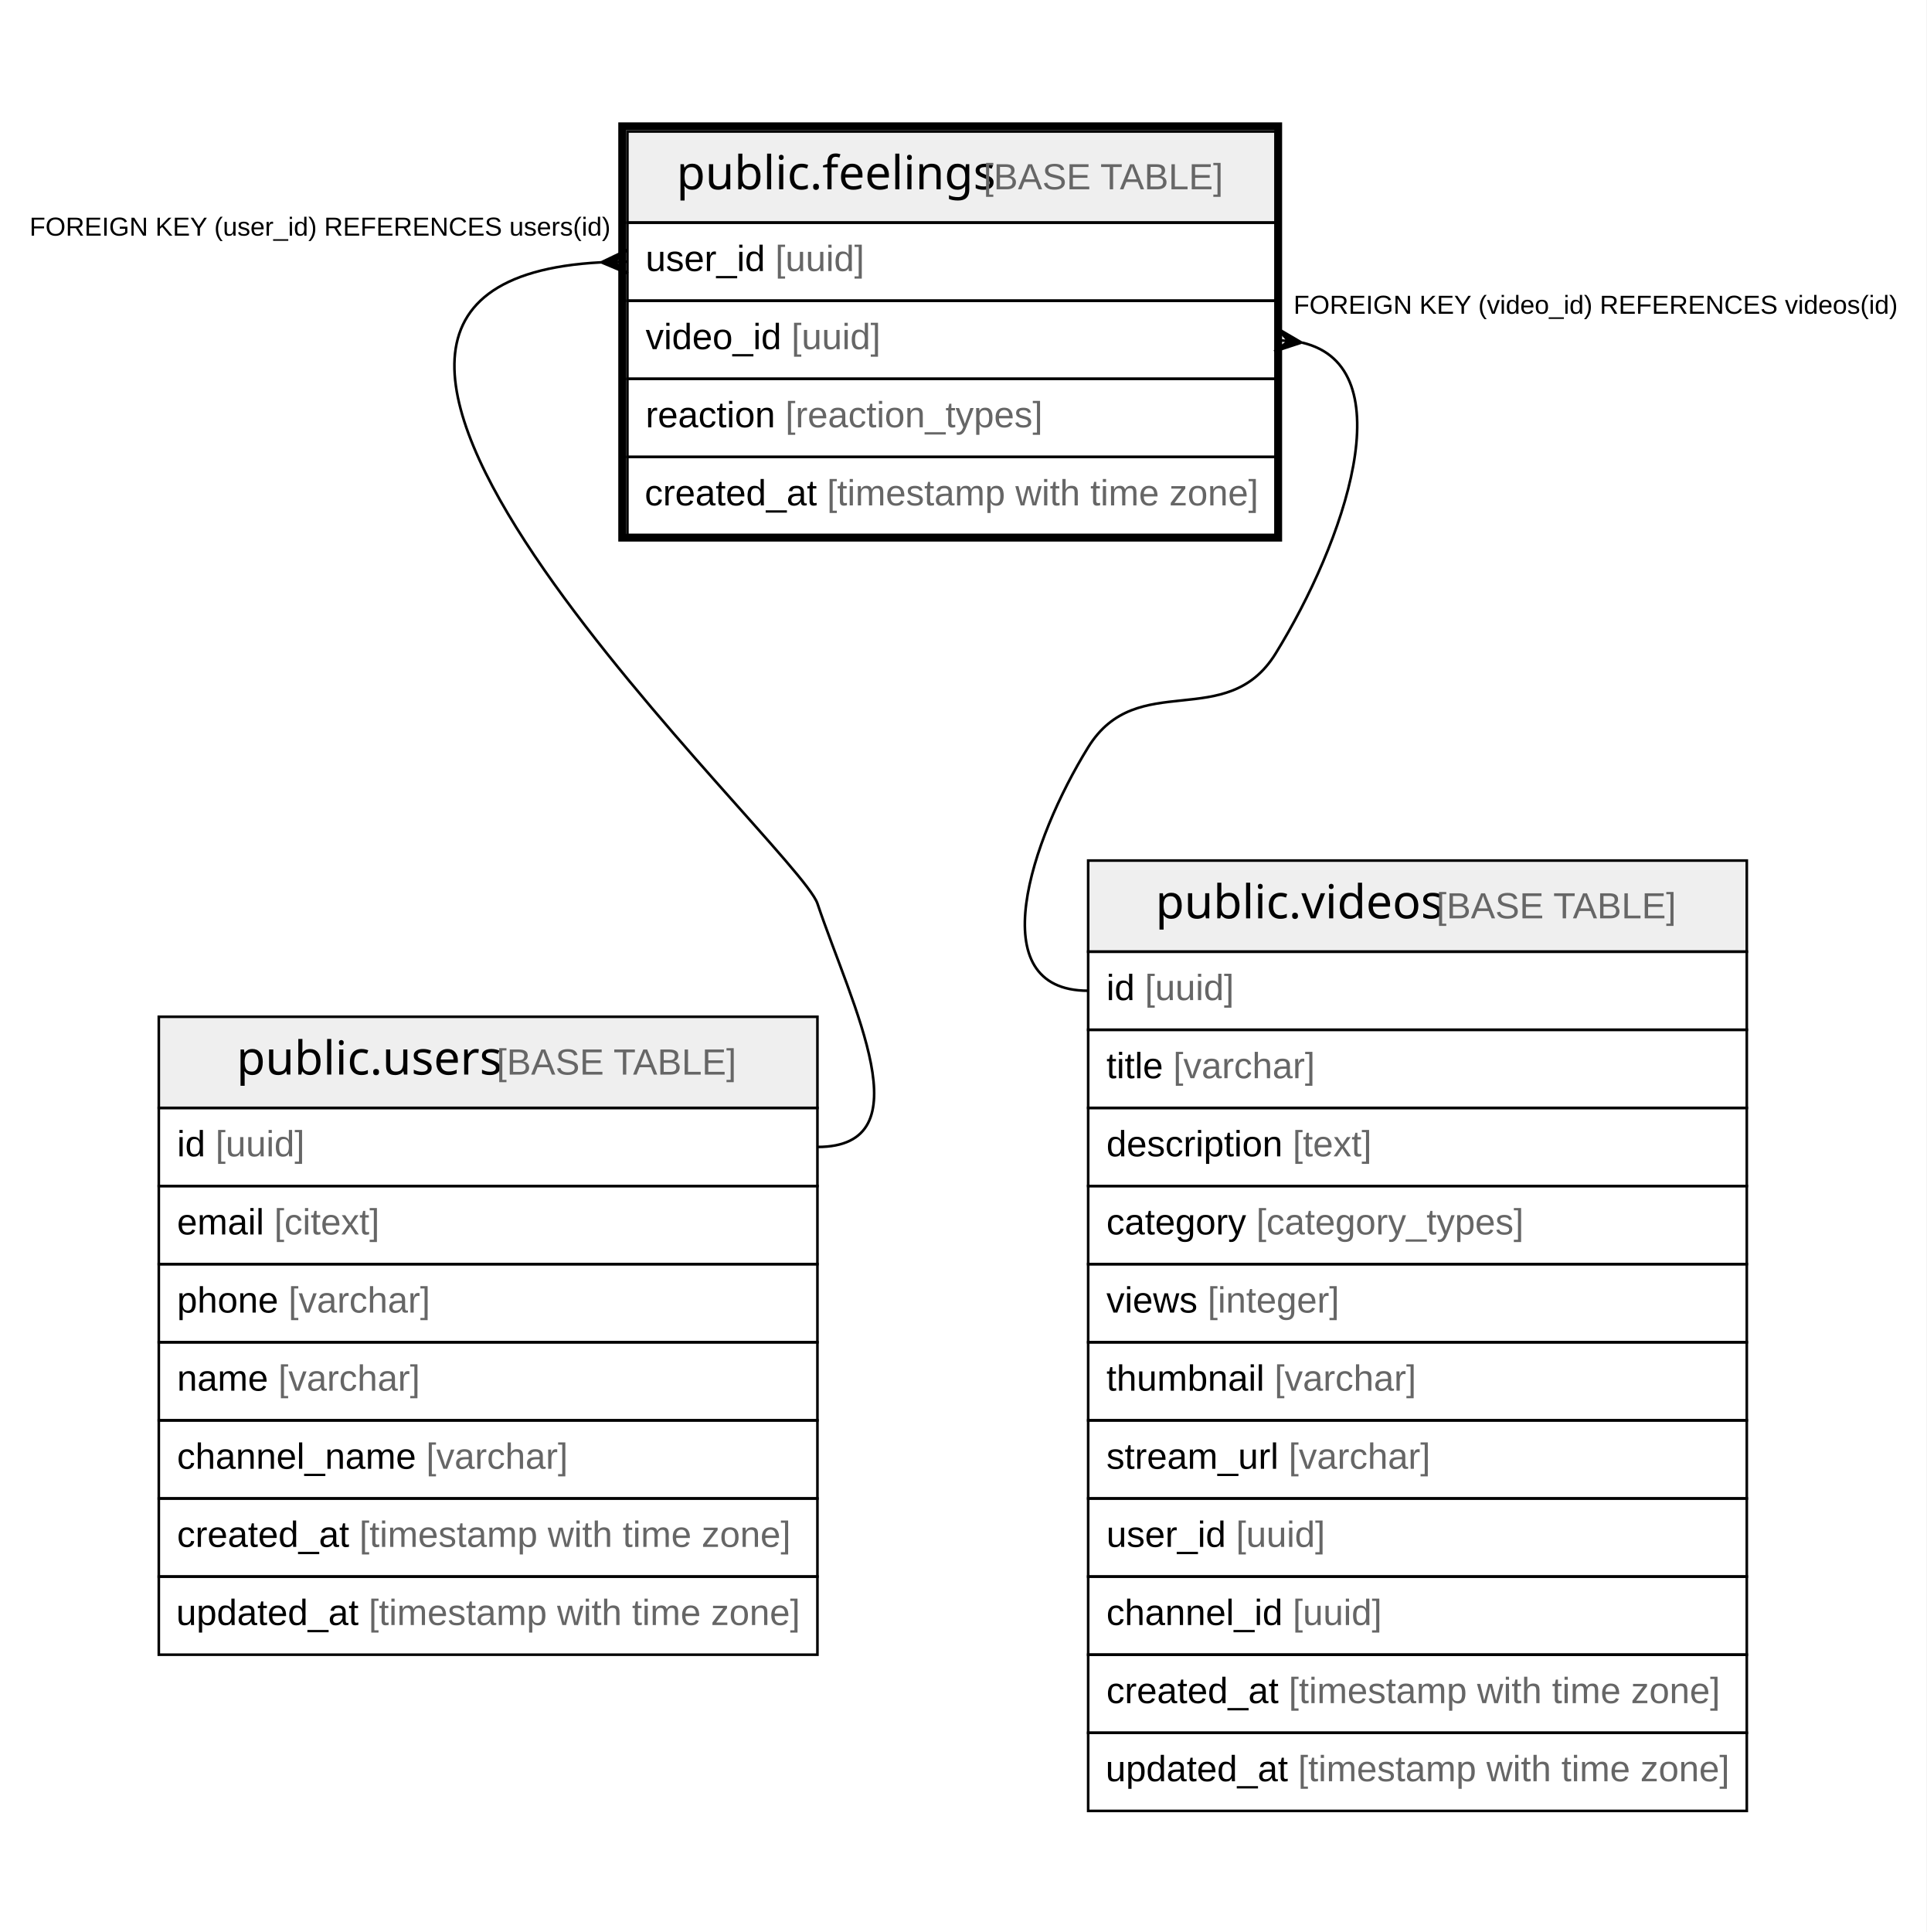
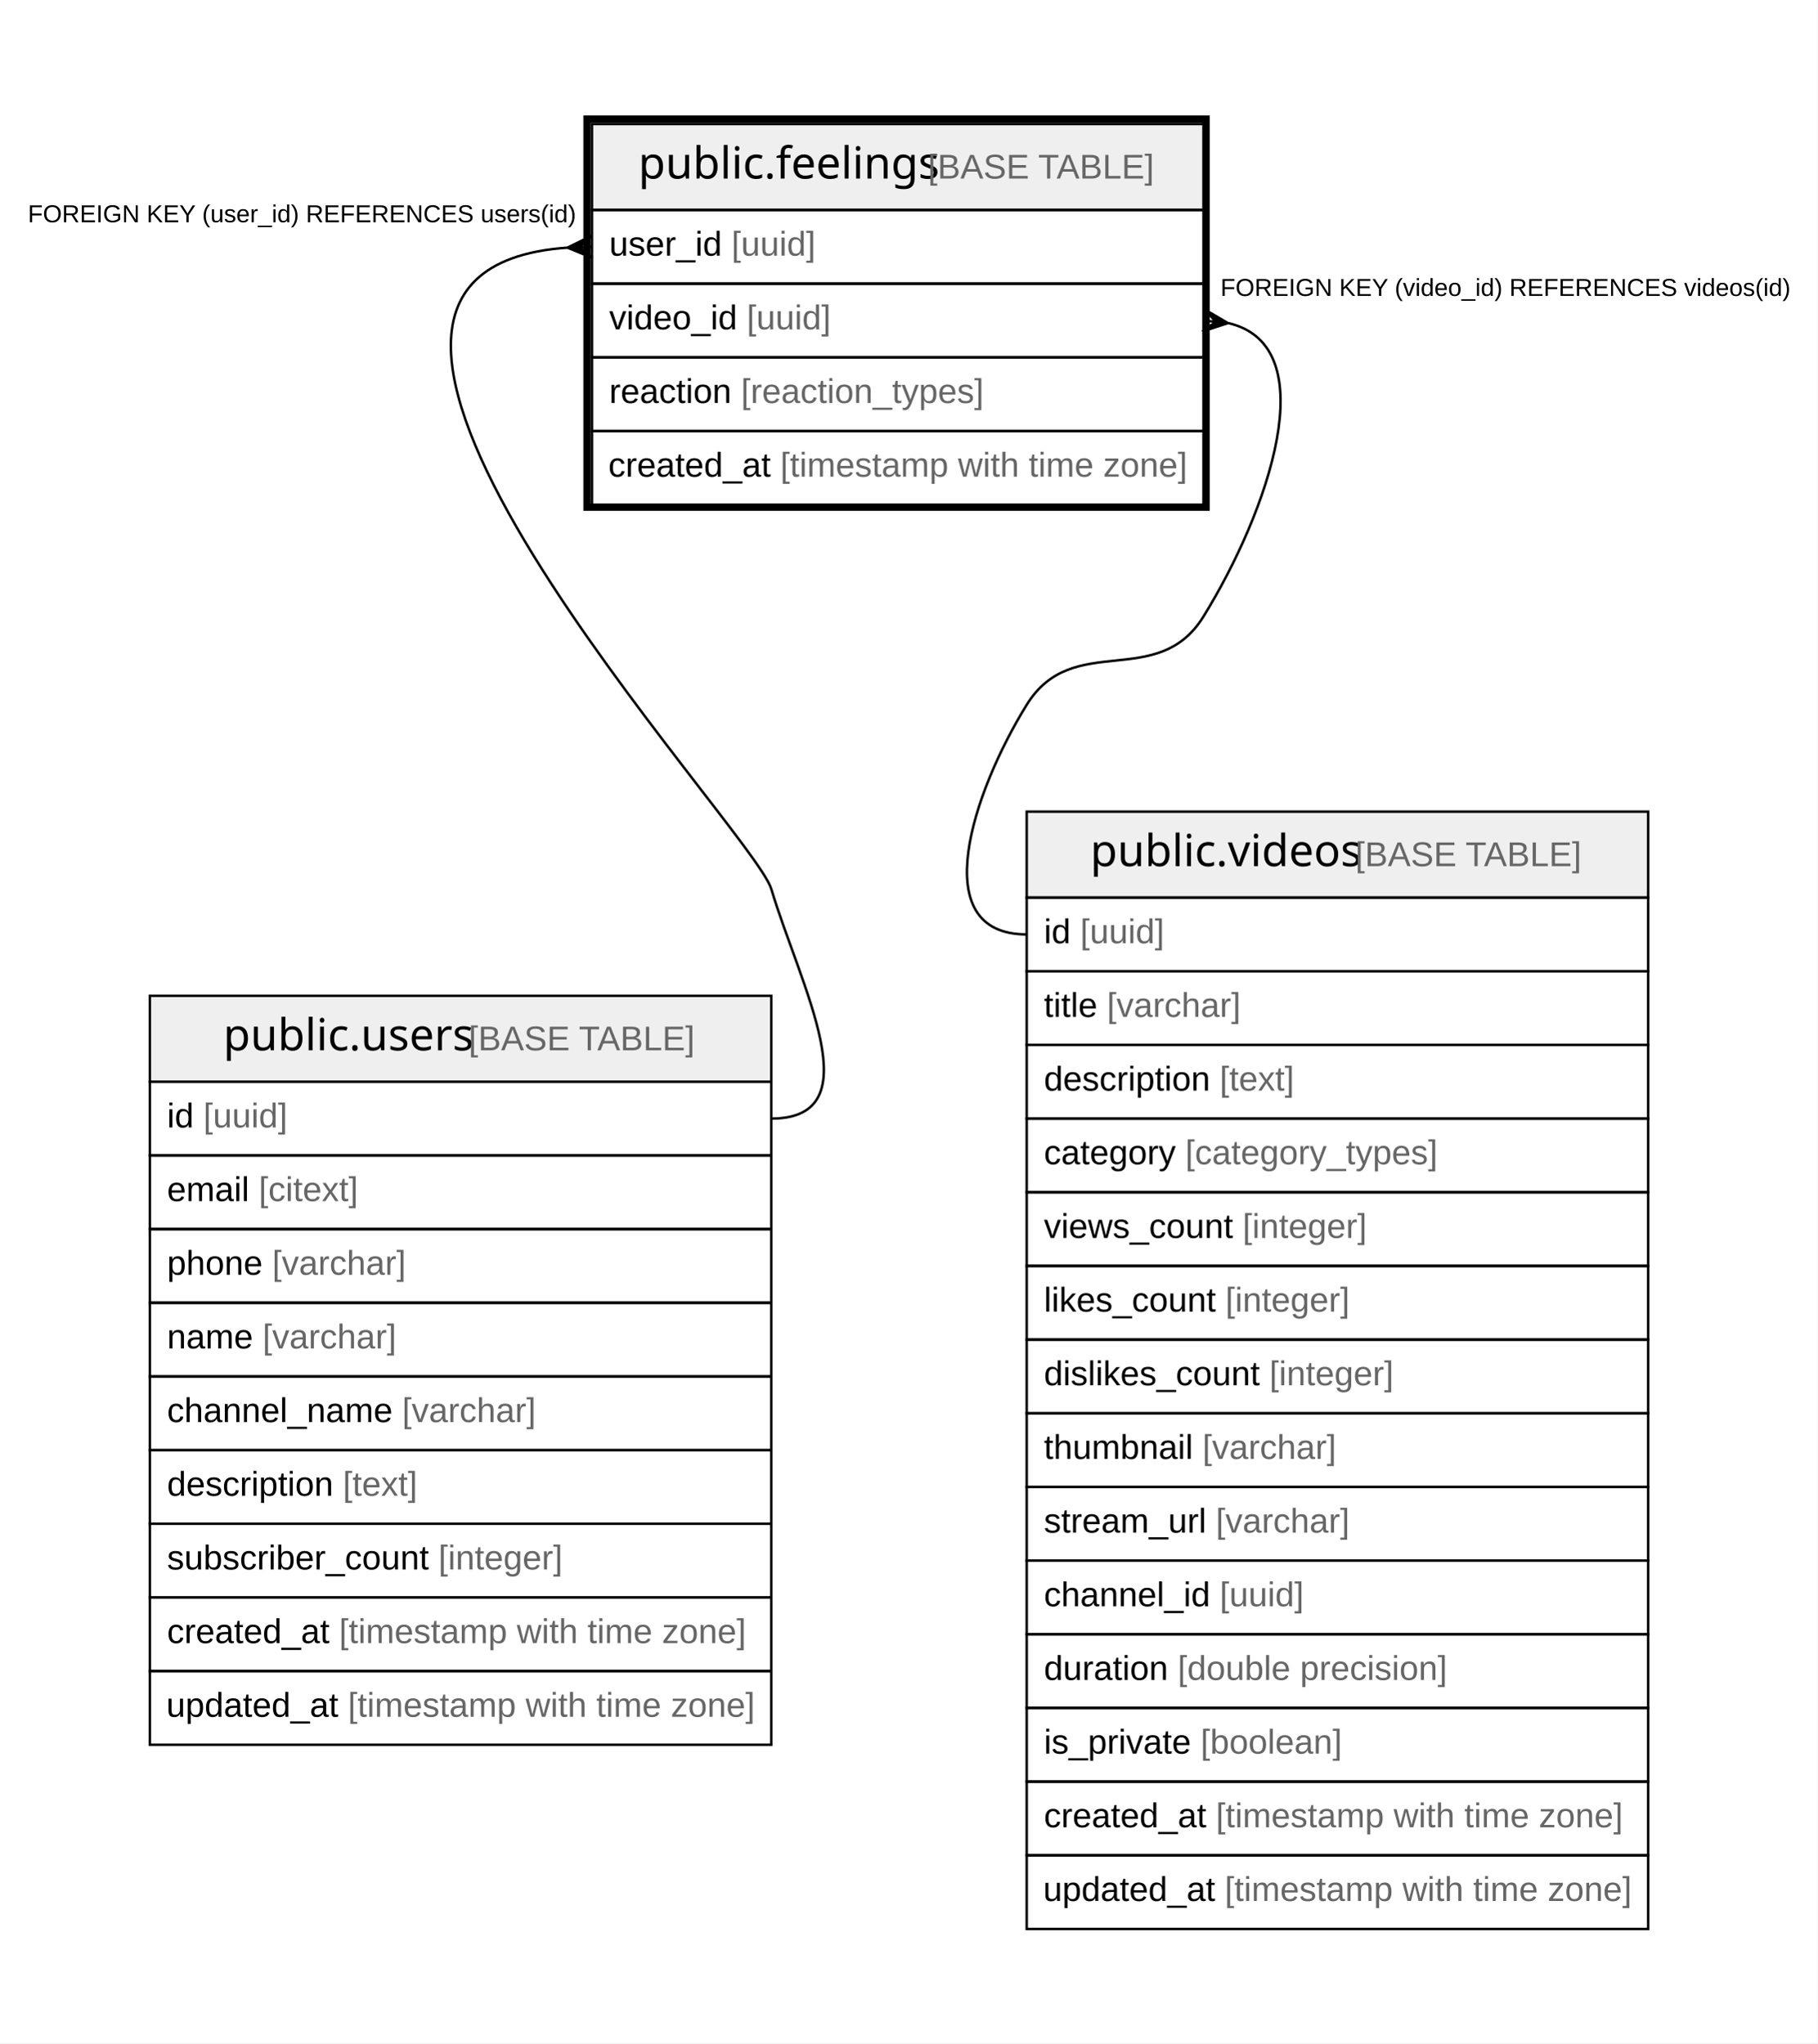
- <svg xmlns="http://www.w3.org/2000/svg" width="740pt" height="742pt" viewBox="0.00 0.00 740.00 742.00">
-   <g id="graph0" class="graph" transform="scale(1 1) rotate(0) translate(4 738)">
-     <polygon fill="#ffffff" stroke="transparent" points="-4,4 -4,-738 736,-738 736,4 -4,4" />
+ <svg xmlns="http://www.w3.org/2000/svg" width="740pt" height="832pt" viewBox="0.00 0.00 740.00 832.00">
+   <g id="graph0" class="graph" transform="scale(1 1) rotate(0) translate(4 828)">
+     <polygon fill="#ffffff" stroke="transparent" points="-4,4 -4,-828 736,-828 736,4 -4,4" />
    <g id="node1" class="node">
-       <polygon fill="#efefef" stroke="transparent" points="237,-652.5 237,-687.5 486,-687.5 486,-652.5 237,-652.5" />
-       <polygon fill="none" stroke="#000000" points="237,-652.5 237,-687.5 486,-687.5 486,-652.5 237,-652.5" />
-       <text text-anchor="start" x="255.861" y="-665.3" font-family="Arial Bold" font-size="18.00" fill="#000000">public.feelings</text>
-       <text text-anchor="start" x="369.885" y="-665.3" font-family="Arial" font-size="14.00" fill="#000000"> </text>
-       <text text-anchor="start" x="373.776" y="-665.3" font-family="Arial" font-size="14.00" fill="#666666">[BASE TABLE]</text>
+       <polygon fill="#efefef" stroke="transparent" points="237,-742.5 237,-777.5 486,-777.5 486,-742.5 237,-742.5" />
+       <polygon fill="none" stroke="#000000" points="237,-742.5 237,-777.5 486,-777.5 486,-742.5 237,-742.5" />
+       <text text-anchor="start" x="255.861" y="-755.3" font-family="Arial Bold" font-size="18.00" fill="#000000">public.feelings</text>
+       <text text-anchor="start" x="369.885" y="-755.3" font-family="Arial" font-size="14.00" fill="#000000"> </text>
+       <text text-anchor="start" x="373.776" y="-755.3" font-family="Arial" font-size="14.00" fill="#666666">[BASE TABLE]</text>
+       <polygon fill="none" stroke="#000000" points="237,-712.5 237,-742.5 486,-742.5 486,-712.5 237,-712.5" />
+       <text text-anchor="start" x="244" y="-723.9" font-family="Arial" font-size="14.00" fill="#000000">user_id </text>
+       <text text-anchor="start" x="293.788" y="-723.9" font-family="Arial" font-size="14.00" fill="#666666">[uuid]</text>
+       <polygon fill="none" stroke="#000000" points="237,-682.5 237,-712.5 486,-712.5 486,-682.5 237,-682.5" />
+       <text text-anchor="start" x="244" y="-693.9" font-family="Arial" font-size="14.00" fill="#000000">video_id </text>
+       <text text-anchor="start" x="300.017" y="-693.9" font-family="Arial" font-size="14.00" fill="#666666">[uuid]</text>
+       <polygon fill="none" stroke="#000000" points="237,-652.5 237,-682.5 486,-682.5 486,-652.5 237,-652.5" />
+       <text text-anchor="start" x="244" y="-663.9" font-family="Arial" font-size="14.00" fill="#000000">reaction </text>
+       <text text-anchor="start" x="297.679" y="-663.9" font-family="Arial" font-size="14.00" fill="#666666">[reaction_types]</text>
      <polygon fill="none" stroke="#000000" points="237,-622.5 237,-652.5 486,-652.5 486,-622.5 237,-622.5" />
-       <text text-anchor="start" x="244" y="-633.9" font-family="Arial" font-size="14.00" fill="#000000">user_id </text>
-       <text text-anchor="start" x="293.788" y="-633.9" font-family="Arial" font-size="14.00" fill="#666666">[uuid]</text>
-       <polygon fill="none" stroke="#000000" points="237,-592.5 237,-622.5 486,-622.5 486,-592.5 237,-592.5" />
-       <text text-anchor="start" x="244" y="-603.9" font-family="Arial" font-size="14.00" fill="#000000">video_id </text>
-       <text text-anchor="start" x="300.017" y="-603.9" font-family="Arial" font-size="14.00" fill="#666666">[uuid]</text>
-       <polygon fill="none" stroke="#000000" points="237,-562.5 237,-592.5 486,-592.5 486,-562.5 237,-562.5" />
-       <text text-anchor="start" x="244" y="-573.9" font-family="Arial" font-size="14.00" fill="#000000">reaction </text>
-       <text text-anchor="start" x="297.679" y="-573.9" font-family="Arial" font-size="14.00" fill="#666666">[reaction_types]</text>
-       <polygon fill="none" stroke="#000000" points="237,-532.5 237,-562.5 486,-562.5 486,-532.5 237,-532.5" />
-       <text text-anchor="start" x="243.644" y="-543.9" font-family="Arial" font-size="14.00" fill="#000000">created_at </text>
-       <text text-anchor="start" x="313.672" y="-543.9" font-family="Arial" font-size="14.00" fill="#666666">[timestamp with time zone]</text>
-       <polygon fill="none" stroke="#000000" stroke-width="3" points="235,-531.5 235,-689.5 487,-689.5 487,-531.5 235,-531.5" />
+       <text text-anchor="start" x="243.644" y="-633.9" font-family="Arial" font-size="14.00" fill="#000000">created_at </text>
+       <text text-anchor="start" x="313.672" y="-633.9" font-family="Arial" font-size="14.00" fill="#666666">[timestamp with time zone]</text>
+       <polygon fill="none" stroke="#000000" stroke-width="3" points="235,-621.5 235,-779.5 487,-779.5 487,-621.5 235,-621.5" />
    </g>
    <g id="node2" class="node">
-       <polygon fill="#efefef" stroke="transparent" points="57,-312.5 57,-347.5 310,-347.5 310,-312.5 57,-312.5" />
-       <polygon fill="none" stroke="#000000" points="57,-312.5 57,-347.5 310,-347.5 310,-312.5 57,-312.5" />
-       <text text-anchor="start" x="86.866" y="-325.3" font-family="Arial Bold" font-size="18.00" fill="#000000">public.users</text>
-       <text text-anchor="start" x="182.88" y="-325.3" font-family="Arial" font-size="14.00" fill="#000000"> </text>
-       <text text-anchor="start" x="186.771" y="-325.3" font-family="Arial" font-size="14.00" fill="#666666">[BASE TABLE]</text>
-       <polygon fill="none" stroke="#000000" points="57,-282.5 57,-312.5 310,-312.5 310,-282.5 57,-282.5" />
-       <text text-anchor="start" x="64" y="-293.9" font-family="Arial" font-size="14.00" fill="#000000">id </text>
-       <text text-anchor="start" x="78.78" y="-293.9" font-family="Arial" font-size="14.00" fill="#666666">[uuid]</text>
-       <polygon fill="none" stroke="#000000" points="57,-252.5 57,-282.5 310,-282.5 310,-252.5 57,-252.5" />
-       <text text-anchor="start" x="64" y="-263.9" font-family="Arial" font-size="14.00" fill="#000000">email </text>
-       <text text-anchor="start" x="101.33" y="-263.9" font-family="Arial" font-size="14.00" fill="#666666">[citext]</text>
-       <polygon fill="none" stroke="#000000" points="57,-222.5 57,-252.5 310,-252.5 310,-222.5 57,-222.5" />
-       <text text-anchor="start" x="64" y="-233.9" font-family="Arial" font-size="14.00" fill="#000000">phone </text>
-       <text text-anchor="start" x="106.804" y="-233.9" font-family="Arial" font-size="14.00" fill="#666666">[varchar]</text>
-       <polygon fill="none" stroke="#000000" points="57,-192.5 57,-222.5 310,-222.5 310,-192.5 57,-192.5" />
-       <text text-anchor="start" x="64" y="-203.9" font-family="Arial" font-size="14.00" fill="#000000">name </text>
-       <text text-anchor="start" x="102.899" y="-203.9" font-family="Arial" font-size="14.00" fill="#666666">[varchar]</text>
-       <polygon fill="none" stroke="#000000" points="57,-162.5 57,-192.5 310,-192.5 310,-162.5 57,-162.5" />
-       <text text-anchor="start" x="64" y="-173.9" font-family="Arial" font-size="14.00" fill="#000000">channel_name </text>
-       <text text-anchor="start" x="159.701" y="-173.9" font-family="Arial" font-size="14.00" fill="#666666">[varchar]</text>
-       <polygon fill="none" stroke="#000000" points="57,-132.5 57,-162.5 310,-162.5 310,-132.5 57,-132.5" />
-       <text text-anchor="start" x="64" y="-143.9" font-family="Arial" font-size="14.00" fill="#000000">created_at </text>
-       <text text-anchor="start" x="134.028" y="-143.9" font-family="Arial" font-size="14.00" fill="#666666">[timestamp with time zone]</text>
-       <polygon fill="none" stroke="#000000" points="57,-102.5 57,-132.5 310,-132.5 310,-102.5 57,-102.5" />
-       <text text-anchor="start" x="63.691" y="-113.9" font-family="Arial" font-size="14.00" fill="#000000">updated_at </text>
-       <text text-anchor="start" x="137.624" y="-113.9" font-family="Arial" font-size="14.00" fill="#666666">[timestamp with time zone]</text>
+       <polygon fill="#efefef" stroke="transparent" points="57,-387.5 57,-422.5 310,-422.5 310,-387.5 57,-387.5" />
+       <polygon fill="none" stroke="#000000" points="57,-387.5 57,-422.5 310,-422.5 310,-387.5 57,-387.5" />
+       <text text-anchor="start" x="86.866" y="-400.3" font-family="Arial Bold" font-size="18.00" fill="#000000">public.users</text>
+       <text text-anchor="start" x="182.88" y="-400.3" font-family="Arial" font-size="14.00" fill="#000000"> </text>
+       <text text-anchor="start" x="186.771" y="-400.3" font-family="Arial" font-size="14.00" fill="#666666">[BASE TABLE]</text>
+       <polygon fill="none" stroke="#000000" points="57,-357.5 57,-387.5 310,-387.5 310,-357.5 57,-357.5" />
+       <text text-anchor="start" x="64" y="-368.9" font-family="Arial" font-size="14.00" fill="#000000">id </text>
+       <text text-anchor="start" x="78.78" y="-368.9" font-family="Arial" font-size="14.00" fill="#666666">[uuid]</text>
+       <polygon fill="none" stroke="#000000" points="57,-327.5 57,-357.5 310,-357.5 310,-327.5 57,-327.5" />
+       <text text-anchor="start" x="64" y="-338.9" font-family="Arial" font-size="14.00" fill="#000000">email </text>
+       <text text-anchor="start" x="101.33" y="-338.9" font-family="Arial" font-size="14.00" fill="#666666">[citext]</text>
+       <polygon fill="none" stroke="#000000" points="57,-297.5 57,-327.5 310,-327.5 310,-297.5 57,-297.5" />
+       <text text-anchor="start" x="64" y="-308.9" font-family="Arial" font-size="14.00" fill="#000000">phone </text>
+       <text text-anchor="start" x="106.804" y="-308.9" font-family="Arial" font-size="14.00" fill="#666666">[varchar]</text>
+       <polygon fill="none" stroke="#000000" points="57,-267.5 57,-297.5 310,-297.5 310,-267.5 57,-267.5" />
+       <text text-anchor="start" x="64" y="-278.9" font-family="Arial" font-size="14.00" fill="#000000">name </text>
+       <text text-anchor="start" x="102.899" y="-278.9" font-family="Arial" font-size="14.00" fill="#666666">[varchar]</text>
+       <polygon fill="none" stroke="#000000" points="57,-237.5 57,-267.5 310,-267.5 310,-237.5 57,-237.5" />
+       <text text-anchor="start" x="64" y="-248.9" font-family="Arial" font-size="14.00" fill="#000000">channel_name </text>
+       <text text-anchor="start" x="159.701" y="-248.9" font-family="Arial" font-size="14.00" fill="#666666">[varchar]</text>
+       <polygon fill="none" stroke="#000000" points="57,-207.5 57,-237.5 310,-237.5 310,-207.5 57,-207.5" />
+       <text text-anchor="start" x="64" y="-218.9" font-family="Arial" font-size="14.00" fill="#000000">description </text>
+       <text text-anchor="start" x="135.568" y="-218.9" font-family="Arial" font-size="14.00" fill="#666666">[text]</text>
+       <polygon fill="none" stroke="#000000" points="57,-177.5 57,-207.5 310,-207.5 310,-177.5 57,-177.5" />
+       <text text-anchor="start" x="64" y="-188.9" font-family="Arial" font-size="14.00" fill="#000000">subscriber_count </text>
+       <text text-anchor="start" x="174.47" y="-188.9" font-family="Arial" font-size="14.00" fill="#666666">[integer]</text>
+       <polygon fill="none" stroke="#000000" points="57,-147.5 57,-177.5 310,-177.5 310,-147.5 57,-147.5" />
+       <text text-anchor="start" x="64" y="-158.9" font-family="Arial" font-size="14.00" fill="#000000">created_at </text>
+       <text text-anchor="start" x="134.028" y="-158.9" font-family="Arial" font-size="14.00" fill="#666666">[timestamp with time zone]</text>
+       <polygon fill="none" stroke="#000000" points="57,-117.5 57,-147.5 310,-147.5 310,-117.5 57,-117.5" />
+       <text text-anchor="start" x="63.691" y="-128.9" font-family="Arial" font-size="14.00" fill="#000000">updated_at </text>
+       <text text-anchor="start" x="137.624" y="-128.9" font-family="Arial" font-size="14.00" fill="#666666">[timestamp with time zone]</text>
    </g>
    <g id="edge1" class="edge">
-       <path fill="none" stroke="#000000" d="M226.853,-637.247C65.097,-628.827 302.561,-413.073 310,-391 323.272,-351.621 351.556,-297.5 310,-297.5" />
-       <polygon fill="#000000" stroke="#000000" points="227.003,-637.25 236.888,-641.999 232.002,-637.375 237,-637.5 237,-637.5 237,-637.5 232.002,-637.375 237.112,-633.001 227.003,-637.25 227.003,-637.25" />
-       <text text-anchor="start" x="7.335" y="-647.5" font-family="Arial" font-size="10.00" fill="#000000">FOREIGN KEY (user_id) REFERENCES users(id)</text>
+       <path fill="none" stroke="#000000" d="M226.763,-727.148C86.535,-716.999 302.575,-490.804 310,-466 321.918,-426.19 351.556,-372.5 310,-372.5" />
+       <polygon fill="#000000" stroke="#000000" points="227.006,-727.156 236.845,-731.997 232.003,-727.328 237,-727.5 237,-727.5 237,-727.5 232.003,-727.328 237.155,-723.003 227.006,-727.156 227.006,-727.156" />
+       <text text-anchor="start" x="7.335" y="-737.5" font-family="Arial" font-size="10.00" fill="#000000">FOREIGN KEY (user_id) REFERENCES users(id)</text>
    </g>
    <g id="node3" class="node">
-       <polygon fill="#efefef" stroke="transparent" points="414,-372.5 414,-407.5 667,-407.5 667,-372.5 414,-372.5" />
-       <polygon fill="none" stroke="#000000" points="414,-372.5 414,-407.5 667,-407.5 667,-372.5 414,-372.5" />
-       <text text-anchor="start" x="439.862" y="-385.3" font-family="Arial Bold" font-size="18.00" fill="#000000">public.videos</text>
-       <text text-anchor="start" x="543.884" y="-385.3" font-family="Arial" font-size="14.00" fill="#000000"> </text>
-       <text text-anchor="start" x="547.775" y="-385.3" font-family="Arial" font-size="14.00" fill="#666666">[BASE TABLE]</text>
+       <polygon fill="#efefef" stroke="transparent" points="414,-462.5 414,-497.5 667,-497.5 667,-462.5 414,-462.5" />
+       <polygon fill="none" stroke="#000000" points="414,-462.5 414,-497.5 667,-497.5 667,-462.5 414,-462.5" />
+       <text text-anchor="start" x="439.862" y="-475.3" font-family="Arial Bold" font-size="18.00" fill="#000000">public.videos</text>
+       <text text-anchor="start" x="543.884" y="-475.3" font-family="Arial" font-size="14.00" fill="#000000"> </text>
+       <text text-anchor="start" x="547.775" y="-475.3" font-family="Arial" font-size="14.00" fill="#666666">[BASE TABLE]</text>
+       <polygon fill="none" stroke="#000000" points="414,-432.5 414,-462.5 667,-462.5 667,-432.5 414,-432.5" />
+       <text text-anchor="start" x="421" y="-443.9" font-family="Arial" font-size="14.00" fill="#000000">id </text>
+       <text text-anchor="start" x="435.78" y="-443.9" font-family="Arial" font-size="14.00" fill="#666666">[uuid]</text>
+       <polygon fill="none" stroke="#000000" points="414,-402.5 414,-432.5 667,-432.5 667,-402.5 414,-402.5" />
+       <text text-anchor="start" x="421" y="-413.9" font-family="Arial" font-size="14.00" fill="#000000">title </text>
+       <text text-anchor="start" x="446.668" y="-413.9" font-family="Arial" font-size="14.00" fill="#666666">[varchar]</text>
+       <polygon fill="none" stroke="#000000" points="414,-372.5 414,-402.5 667,-402.5 667,-372.5 414,-372.5" />
+       <text text-anchor="start" x="421" y="-383.9" font-family="Arial" font-size="14.00" fill="#000000">description </text>
+       <text text-anchor="start" x="492.568" y="-383.9" font-family="Arial" font-size="14.00" fill="#666666">[text]</text>
      <polygon fill="none" stroke="#000000" points="414,-342.5 414,-372.5 667,-372.5 667,-342.5 414,-342.5" />
-       <text text-anchor="start" x="421" y="-353.9" font-family="Arial" font-size="14.00" fill="#000000">id </text>
-       <text text-anchor="start" x="435.78" y="-353.9" font-family="Arial" font-size="14.00" fill="#666666">[uuid]</text>
+       <text text-anchor="start" x="421" y="-353.9" font-family="Arial" font-size="14.00" fill="#000000">category </text>
+       <text text-anchor="start" x="478.572" y="-353.9" font-family="Arial" font-size="14.00" fill="#666666">[category_types]</text>
      <polygon fill="none" stroke="#000000" points="414,-312.5 414,-342.5 667,-342.5 667,-312.5 414,-312.5" />
-       <text text-anchor="start" x="421" y="-323.9" font-family="Arial" font-size="14.00" fill="#000000">title </text>
-       <text text-anchor="start" x="446.668" y="-323.9" font-family="Arial" font-size="14.00" fill="#666666">[varchar]</text>
+       <text text-anchor="start" x="421" y="-323.9" font-family="Arial" font-size="14.00" fill="#000000">views_count </text>
+       <text text-anchor="start" x="501.907" y="-323.9" font-family="Arial" font-size="14.00" fill="#666666">[integer]</text>
      <polygon fill="none" stroke="#000000" points="414,-282.5 414,-312.5 667,-312.5 667,-282.5 414,-282.5" />
-       <text text-anchor="start" x="421" y="-293.9" font-family="Arial" font-size="14.00" fill="#000000">description </text>
-       <text text-anchor="start" x="492.568" y="-293.9" font-family="Arial" font-size="14.00" fill="#666666">[text]</text>
+       <text text-anchor="start" x="421" y="-293.9" font-family="Arial" font-size="14.00" fill="#000000">likes_count </text>
+       <text text-anchor="start" x="494.907" y="-293.9" font-family="Arial" font-size="14.00" fill="#666666">[integer]</text>
      <polygon fill="none" stroke="#000000" points="414,-252.5 414,-282.5 667,-282.5 667,-252.5 414,-252.5" />
-       <text text-anchor="start" x="421" y="-263.9" font-family="Arial" font-size="14.00" fill="#000000">category </text>
-       <text text-anchor="start" x="478.572" y="-263.9" font-family="Arial" font-size="14.00" fill="#666666">[category_types]</text>
+       <text text-anchor="start" x="421" y="-263.9" font-family="Arial" font-size="14.00" fill="#000000">dislikes_count </text>
+       <text text-anchor="start" x="512.797" y="-263.9" font-family="Arial" font-size="14.00" fill="#666666">[integer]</text>
      <polygon fill="none" stroke="#000000" points="414,-222.5 414,-252.5 667,-252.5 667,-222.5 414,-222.5" />
-       <text text-anchor="start" x="421" y="-233.9" font-family="Arial" font-size="14.00" fill="#000000">views </text>
-       <text text-anchor="start" x="459.886" y="-233.9" font-family="Arial" font-size="14.00" fill="#666666">[integer]</text>
+       <text text-anchor="start" x="421" y="-233.9" font-family="Arial" font-size="14.00" fill="#000000">thumbnail </text>
+       <text text-anchor="start" x="485.568" y="-233.9" font-family="Arial" font-size="14.00" fill="#666666">[varchar]</text>
      <polygon fill="none" stroke="#000000" points="414,-192.5 414,-222.5 667,-222.5 667,-192.5 414,-192.5" />
-       <text text-anchor="start" x="421" y="-203.9" font-family="Arial" font-size="14.00" fill="#000000">thumbnail </text>
-       <text text-anchor="start" x="485.568" y="-203.9" font-family="Arial" font-size="14.00" fill="#666666">[varchar]</text>
+       <text text-anchor="start" x="421" y="-203.9" font-family="Arial" font-size="14.00" fill="#000000">stream_url </text>
+       <text text-anchor="start" x="491" y="-203.9" font-family="Arial" font-size="14.00" fill="#666666">[varchar]</text>
      <polygon fill="none" stroke="#000000" points="414,-162.5 414,-192.5 667,-192.5 667,-162.5 414,-162.5" />
-       <text text-anchor="start" x="421" y="-173.9" font-family="Arial" font-size="14.00" fill="#000000">stream_url </text>
-       <text text-anchor="start" x="491" y="-173.9" font-family="Arial" font-size="14.00" fill="#666666">[varchar]</text>
+       <text text-anchor="start" x="421" y="-173.9" font-family="Arial" font-size="14.00" fill="#000000">channel_id </text>
+       <text text-anchor="start" x="492.582" y="-173.9" font-family="Arial" font-size="14.00" fill="#666666">[uuid]</text>
      <polygon fill="none" stroke="#000000" points="414,-132.5 414,-162.5 667,-162.5 667,-132.5 414,-132.5" />
-       <text text-anchor="start" x="421" y="-143.9" font-family="Arial" font-size="14.00" fill="#000000">user_id </text>
-       <text text-anchor="start" x="470.788" y="-143.9" font-family="Arial" font-size="14.00" fill="#666666">[uuid]</text>
+       <text text-anchor="start" x="421" y="-143.9" font-family="Arial" font-size="14.00" fill="#000000">duration </text>
+       <text text-anchor="start" x="475.461" y="-143.9" font-family="Arial" font-size="14.00" fill="#666666">[double precision]</text>
      <polygon fill="none" stroke="#000000" points="414,-102.5 414,-132.5 667,-132.5 667,-102.5 414,-102.5" />
-       <text text-anchor="start" x="421" y="-113.9" font-family="Arial" font-size="14.00" fill="#000000">channel_id </text>
-       <text text-anchor="start" x="492.582" y="-113.9" font-family="Arial" font-size="14.00" fill="#666666">[uuid]</text>
+       <text text-anchor="start" x="421" y="-113.9" font-family="Arial" font-size="14.00" fill="#000000">is_private </text>
+       <text text-anchor="start" x="484.785" y="-113.9" font-family="Arial" font-size="14.00" fill="#666666">[boolean]</text>
      <polygon fill="none" stroke="#000000" points="414,-72.5 414,-102.5 667,-102.5 667,-72.5 414,-72.5" />
      <text text-anchor="start" x="421" y="-83.9" font-family="Arial" font-size="14.00" fill="#000000">created_at </text>
      <text text-anchor="start" x="491.028" y="-83.9" font-family="Arial" font-size="14.00" fill="#666666">[timestamp with time zone]</text>
      <polygon fill="none" stroke="#000000" points="414,-42.5 414,-72.5 667,-72.5 667,-42.5 414,-42.5" />
      <text text-anchor="start" x="420.692" y="-53.9" font-family="Arial" font-size="14.00" fill="#000000">updated_at </text>
      <text text-anchor="start" x="494.624" y="-53.9" font-family="Arial" font-size="14.00" fill="#666666">[timestamp with time zone]</text>
    </g>
    <g id="edge2" class="edge">
-       <path fill="none" stroke="#000000" d="M496.152,-606.425C535.97,-597.106 512.176,-529.354 486,-487 467.191,-456.566 432.809,-481.434 414,-451 392.153,-415.651 372.444,-357.5 414,-357.5" />
-       <polygon fill="#000000" stroke="#000000" points="495.944,-606.447 485.526,-603.025 490.972,-606.973 486,-607.5 486,-607.5 486,-607.5 490.972,-606.973 486.474,-611.975 495.944,-606.447 495.944,-606.447" />
-       <text text-anchor="start" x="492.885" y="-617.5" font-family="Arial" font-size="10.00" fill="#000000">FOREIGN KEY (video_id) REFERENCES videos(id)</text>
+       <path fill="none" stroke="#000000" d="M496.152,-696.425C535.97,-687.106 512.176,-619.354 486,-577 467.191,-546.566 432.809,-571.434 414,-541 392.153,-505.651 372.444,-447.5 414,-447.5" />
+       <polygon fill="#000000" stroke="#000000" points="495.944,-696.447 485.526,-693.025 490.972,-696.973 486,-697.5 486,-697.5 486,-697.5 490.972,-696.973 486.474,-701.975 495.944,-696.447 495.944,-696.447" />
+       <text text-anchor="start" x="492.885" y="-707.5" font-family="Arial" font-size="10.00" fill="#000000">FOREIGN KEY (video_id) REFERENCES videos(id)</text>
    </g>
  </g>
</svg>
